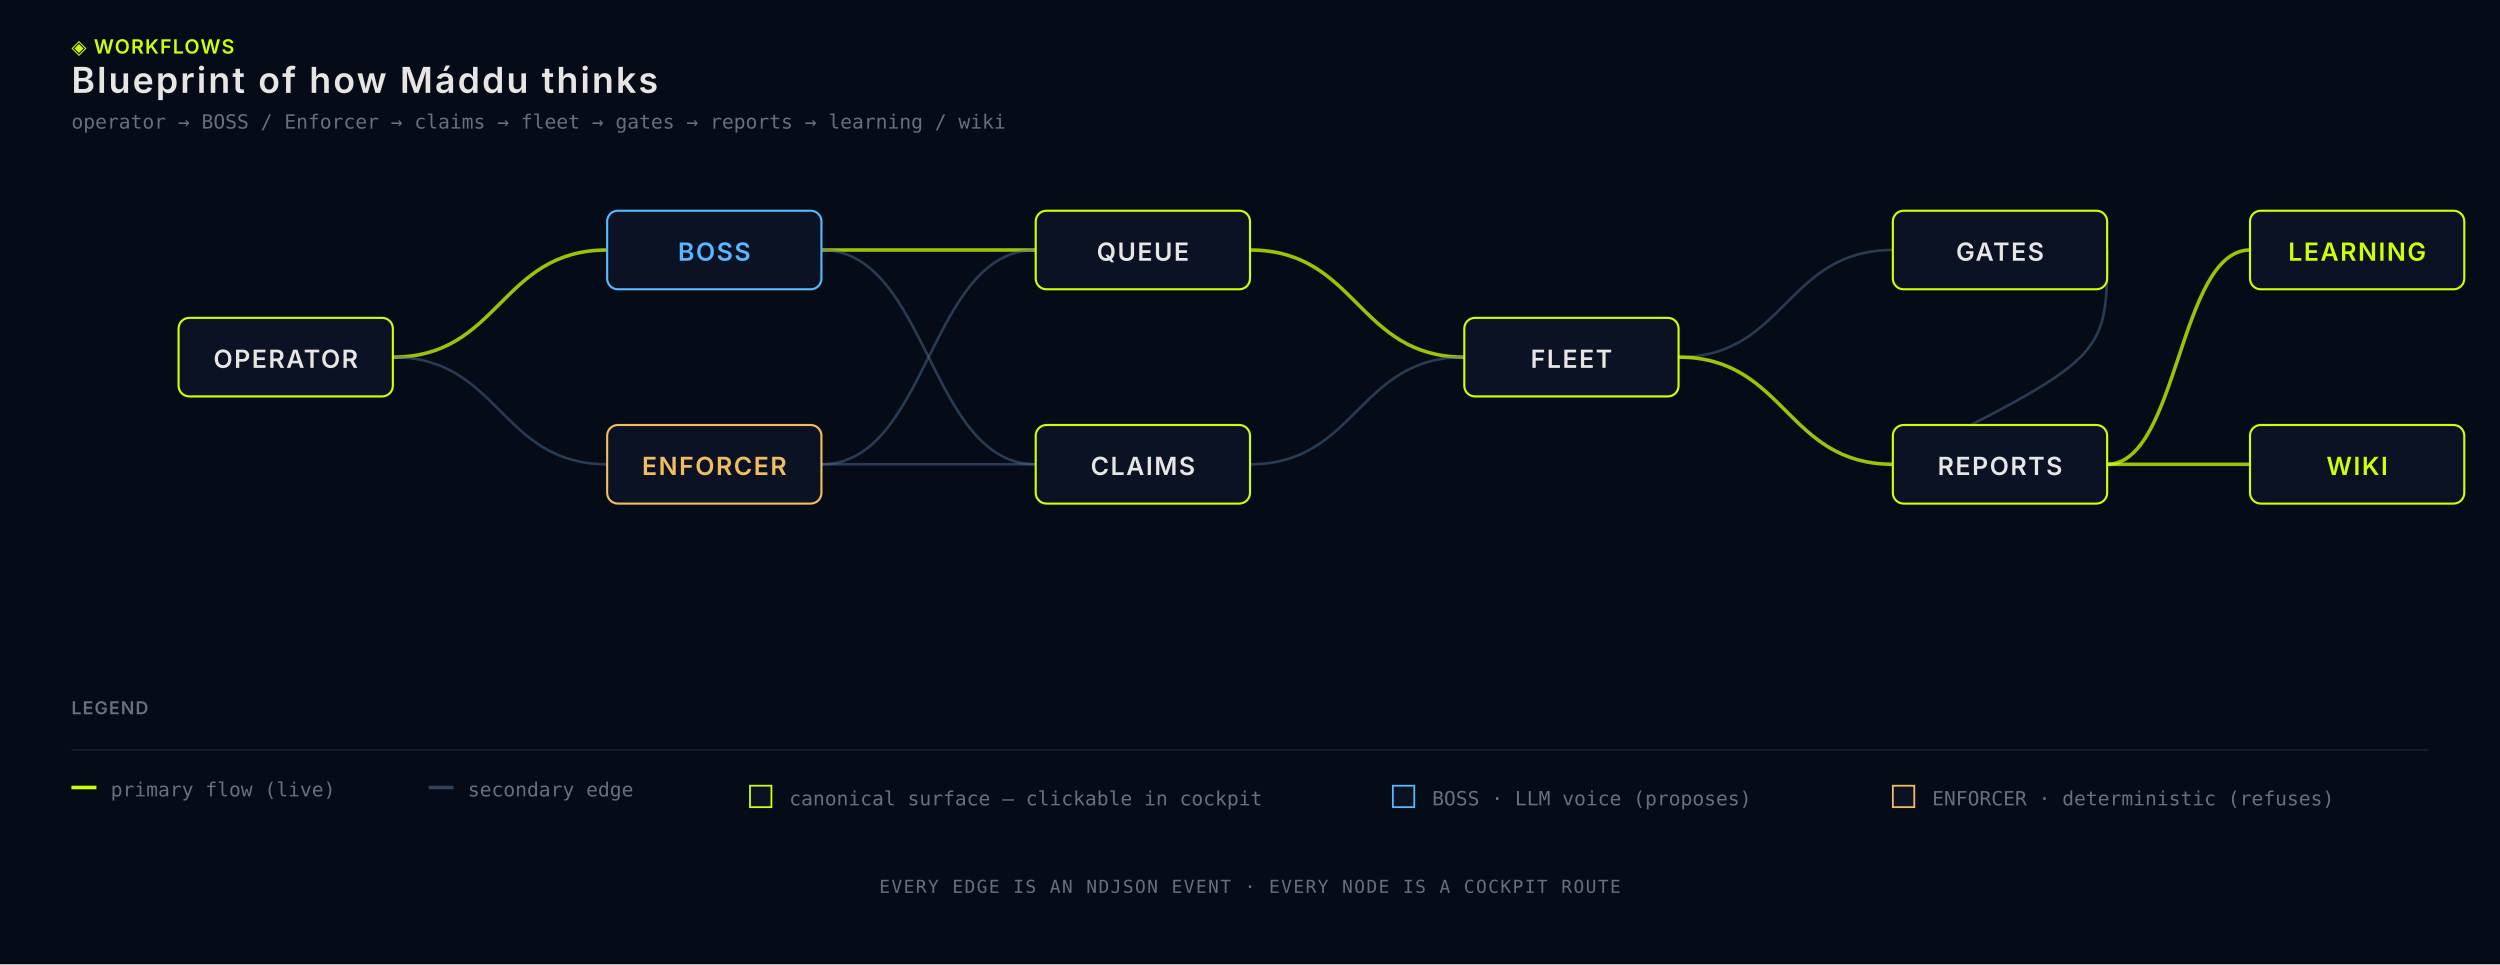
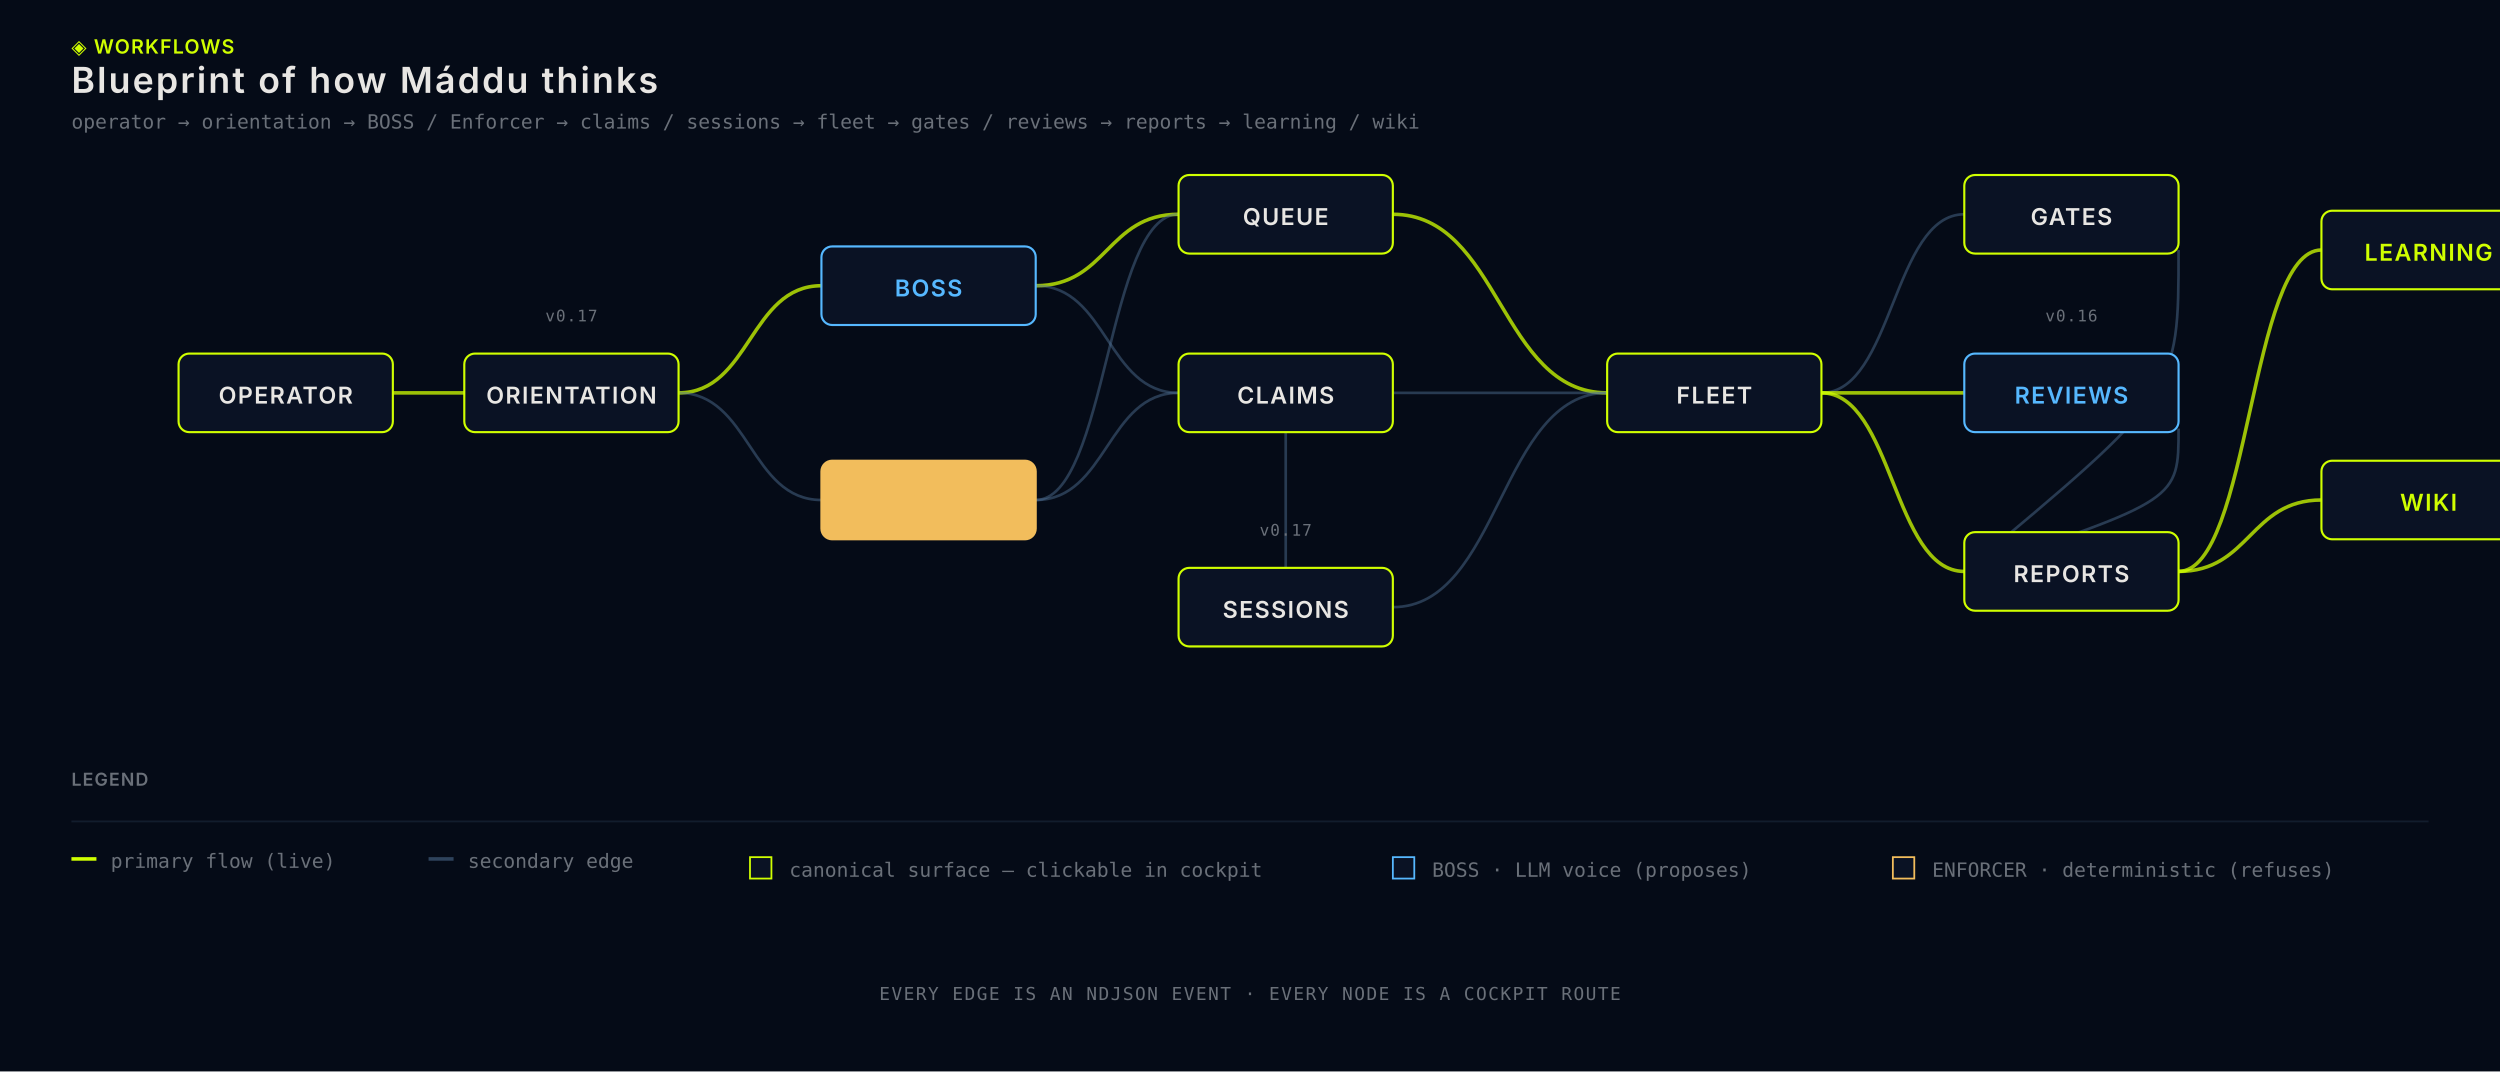
- <svg xmlns="http://www.w3.org/2000/svg" viewBox="0 0 1400 540" role="img" aria-label="Máddu workflows blueprint">
+ <svg xmlns="http://www.w3.org/2000/svg" viewBox="0 0 1400 600" role="img" aria-label="Máddu workflows blueprint">
  <defs>
    <style>
      .canvas    { fill: #050B17; }
      .panel     { fill: #0C1428; stroke: rgba(80,113,149,0.30); stroke-width: 1; }
      .node-rect { fill: #0A1224; stroke: #D0FF00; stroke-width: 1.2; }
      .node-rect.boss   { stroke: #56B8FF; }
      .node-rect.warm   { stroke: #F2BD5C; }
      .edge      { fill: none; stroke: rgba(80,113,149,0.55); stroke-width: 1.5; opacity: 0.85; }
      .edge.live { stroke: #D0FF00; stroke-width: 2; opacity: 0.75; }
      .fg-0      { fill: #E8E6E3; }
      .fg-3      { fill: #6a7079; }
      .accent    { fill: #D0FF00; }
      .accent2   { fill: #56B8FF; }
+       .warm      { fill: #F2BD5C; }
      .cond-b    { font-family: 'IBM Plex Sans Condensed','Inter','Helvetica Neue',sans-serif; font-weight: 600; letter-spacing: 0.06em; }
      .mono      { font-family: 'IBM Plex Mono','JetBrains Mono','Consolas',monospace; }
    </style>
  </defs>
-   <rect class="canvas" width="1400" height="540" />
+   <rect class="canvas" width="1400" height="600" />
  <g transform="translate(40,30)">
    <text x="0" y="0" class="cond-b accent" font-size="11" letter-spacing="0.14em">◈ WORKFLOWS</text>
    <text x="0" y="22" class="cond-b fg-0" font-size="20">Blueprint of how Máddu thinks</text>
-     <text x="0" y="42" class="mono fg-3" font-size="11">operator → BOSS / Enforcer → claims → fleet → gates → reports → learning / wiki</text>
+     <text x="0" y="42" class="mono fg-3" font-size="11">operator → orientation → BOSS / Enforcer → claims / sessions → fleet → gates / reviews → reports → learning / wiki</text>
  </g>
  <g>
-     <path d="M 220 200 C 280 200, 280 140, 340 140" class="edge live" />
-     <path d="M 220 200 C 280 200, 280 260, 340 260" class="edge" />
-     <path d="M 460 140 C 520 140, 520 140, 580 140" class="edge live" />
-     <path d="M 460 140 C 520 140, 520 260, 580 260" class="edge" />
-     <path d="M 460 260 C 520 260, 520 140, 580 140" class="edge" />
-     <path d="M 460 260 C 520 260, 520 260, 580 260" class="edge" />
-     <path d="M 700 140 C 760 140, 760 200, 820 200" class="edge live" />
-     <path d="M 700 260 C 760 260, 760 200, 820 200" class="edge" />
-     <path d="M 940 200 C 1000 200, 1000 140, 1060 140" class="edge" />
-     <path d="M 940 200 C 1000 200, 1000 260, 1060 260" class="edge live" />
-     <path d="M 1180 140 C 1180 200, 1180 200, 1060 260" class="edge" opacity="0.4" />
-     <path d="M 1180 260 C 1220 260, 1220 140, 1260 140" class="edge live" />
-     <path d="M 1180 260 C 1220 260, 1220 260, 1260 260" class="edge live" />
+     <path d="M 220 220 C 240 220, 240 220, 260 220" class="edge live" />
+     <path d="M 380 220 C 420 220, 420 160, 460 160" class="edge live" />
+     <path d="M 380 220 C 420 220, 420 280, 460 280" class="edge" />
+     <path d="M 580 160 C 620 160, 620 120, 660 120" class="edge live" />
+     <path d="M 580 160 C 620 160, 620 220, 660 220" class="edge" />
+     <path d="M 580 280 C 620 280, 620 120, 660 120" class="edge" />
+     <path d="M 580 280 C 620 280, 620 220, 660 220" class="edge" />
+     <path d="M 720 240 C 720 280, 720 300, 720 320" class="edge" />
+     <path d="M 780 120 C 840 120, 840 220, 900 220" class="edge live" />
+     <path d="M 780 220 C 840 220, 840 220, 900 220" class="edge" />
+     <path d="M 780 340 C 840 340, 840 220, 900 220" class="edge" />
+     <path d="M 1020 220 C 1060 220, 1060 120, 1100 120" class="edge" />
+     <path d="M 1020 220 C 1060 220, 1060 220, 1100 220" class="edge live" />
+     <path d="M 1020 220 C 1060 220, 1060 320, 1100 320" class="edge live" />
+     <path d="M 1220 140 C 1220 220, 1220 220, 1100 320" class="edge" opacity="0.4" />
+     <path d="M 1220 240 C 1220 280, 1220 280, 1100 320" class="edge" />
+     <path d="M 1220 320 C 1260 320, 1260 140, 1300 140" class="edge live" />
+     <path d="M 1220 320 C 1260 320, 1260 280, 1300 280" class="edge live" />
  </g>
-   <g class="cond-b fg-0" font-size="14" text-anchor="middle">
-     <g transform="translate(100,178)">
+   <g class="cond-b fg-0" font-size="13" text-anchor="middle">
+     <g transform="translate(100,198)">
      <rect class="node-rect" width="120" height="44" rx="6" />
      <text x="60" y="28">OPERATOR</text>
    </g>
-     <g transform="translate(340,118)">
+     <g transform="translate(260,198)">
+       <rect class="node-rect" width="120" height="44" rx="6" />
+       <text x="60" y="28">ORIENTATION</text>
+     </g>
+     <g transform="translate(460,138)">
      <rect class="node-rect boss" width="120" height="44" rx="6" />
-       <text x="60" y="28" fill="#56B8FF">BOSS</text>
+       <text x="60" y="28" class="accent2">BOSS</text>
    </g>
-     <g transform="translate(340,238)">
+     <g transform="translate(460,258)">
      <rect class="node-rect warm" width="120" height="44" rx="6" />
-       <text x="60" y="28" fill="#F2BD5C">ENFORCER</text>
+       <text x="60" y="28" class="warm">ENFORCER</text>
    </g>
-     <g transform="translate(580,118)">
+     <g transform="translate(660,98)">
      <rect class="node-rect" width="120" height="44" rx="6" />
      <text x="60" y="28">QUEUE</text>
    </g>
-     <g transform="translate(580,238)">
+     <g transform="translate(660,198)">
      <rect class="node-rect" width="120" height="44" rx="6" />
      <text x="60" y="28">CLAIMS</text>
    </g>
-     <g transform="translate(820,178)">
+     <g transform="translate(660,318)">
+       <rect class="node-rect" width="120" height="44" rx="6" />
+       <text x="60" y="28">SESSIONS</text>
+     </g>
+     <g transform="translate(900,198)">
      <rect class="node-rect" width="120" height="44" rx="6" />
      <text x="60" y="28">FLEET</text>
    </g>
-     <g transform="translate(1060,118)">
+     <g transform="translate(1100,98)">
      <rect class="node-rect" width="120" height="44" rx="6" />
      <text x="60" y="28">GATES</text>
    </g>
-     <g transform="translate(1060,238)">
+     <g transform="translate(1100,198)">
+       <rect class="node-rect boss" width="120" height="44" rx="6" />
+       <text x="60" y="28" class="accent2">REVIEWS</text>
+     </g>
+     <g transform="translate(1100,298)">
      <rect class="node-rect" width="120" height="44" rx="6" />
      <text x="60" y="28">REPORTS</text>
    </g>
-     <g transform="translate(1260,118)">
+     <g transform="translate(1300,118)">
      <rect class="node-rect" width="120" height="44" rx="6" />
-       <text x="60" y="28" fill="#D0FF00">LEARNING</text>
+       <text x="60" y="28" class="accent">LEARNING</text>
    </g>
-     <g transform="translate(1260,238)">
+     <g transform="translate(1300,258)">
      <rect class="node-rect" width="120" height="44" rx="6" />
-       <text x="60" y="28" fill="#D0FF00">WIKI</text>
+       <text x="60" y="28" class="accent">WIKI</text>
    </g>
  </g>
-   <g transform="translate(40,400)">
+   <g class="mono fg-3" font-size="9" letter-spacing="0.06em">
+     <text x="320" y="180" text-anchor="middle">v0.17</text>
+     <text x="720" y="300" text-anchor="middle">v0.17</text>
+     <text x="1160" y="180" text-anchor="middle">v0.16</text>
+   </g>
+   <g transform="translate(40,440)">
    <text x="0" y="0" class="cond-b fg-3" font-size="10" letter-spacing="0.10em">LEGEND</text>
    <line x1="0" y1="20" x2="1320" y2="20" stroke="rgba(80,113,149,0.18)" stroke-width="1" />
    <g transform="translate(0,40)">
      <rect width="14" height="2" fill="#D0FF00" />
      <text x="22" y="6" class="mono fg-3" font-size="11">primary flow (live)</text>
    </g>
    <g transform="translate(200,40)">
      <rect width="14" height="2" fill="rgba(80,113,149,0.55)" />
      <text x="22" y="6" class="mono fg-3" font-size="11">secondary edge</text>
    </g>
    <g transform="translate(380,40)">
      <rect width="12" height="12" fill="#0A1224" stroke="#D0FF00" />
      <text x="22" y="11" class="mono fg-3" font-size="11">canonical surface — clickable in cockpit</text>
    </g>
    <g transform="translate(740,40)">
      <rect width="12" height="12" fill="#0A1224" stroke="#56B8FF" />
      <text x="22" y="11" class="mono fg-3" font-size="11">BOSS · LLM voice (proposes)</text>
    </g>
    <g transform="translate(1020,40)">
      <rect width="12" height="12" fill="#0A1224" stroke="#F2BD5C" />
      <text x="22" y="11" class="mono fg-3" font-size="11">ENFORCER · deterministic (refuses)</text>
    </g>
  </g>
-   <g transform="translate(700,500)">
+   <g transform="translate(700,560)">
    <text x="0" y="0" class="mono fg-3" font-size="10" text-anchor="middle" letter-spacing="0.08em">EVERY EDGE IS AN NDJSON EVENT · EVERY NODE IS A COCKPIT ROUTE</text>
  </g>
</svg>
